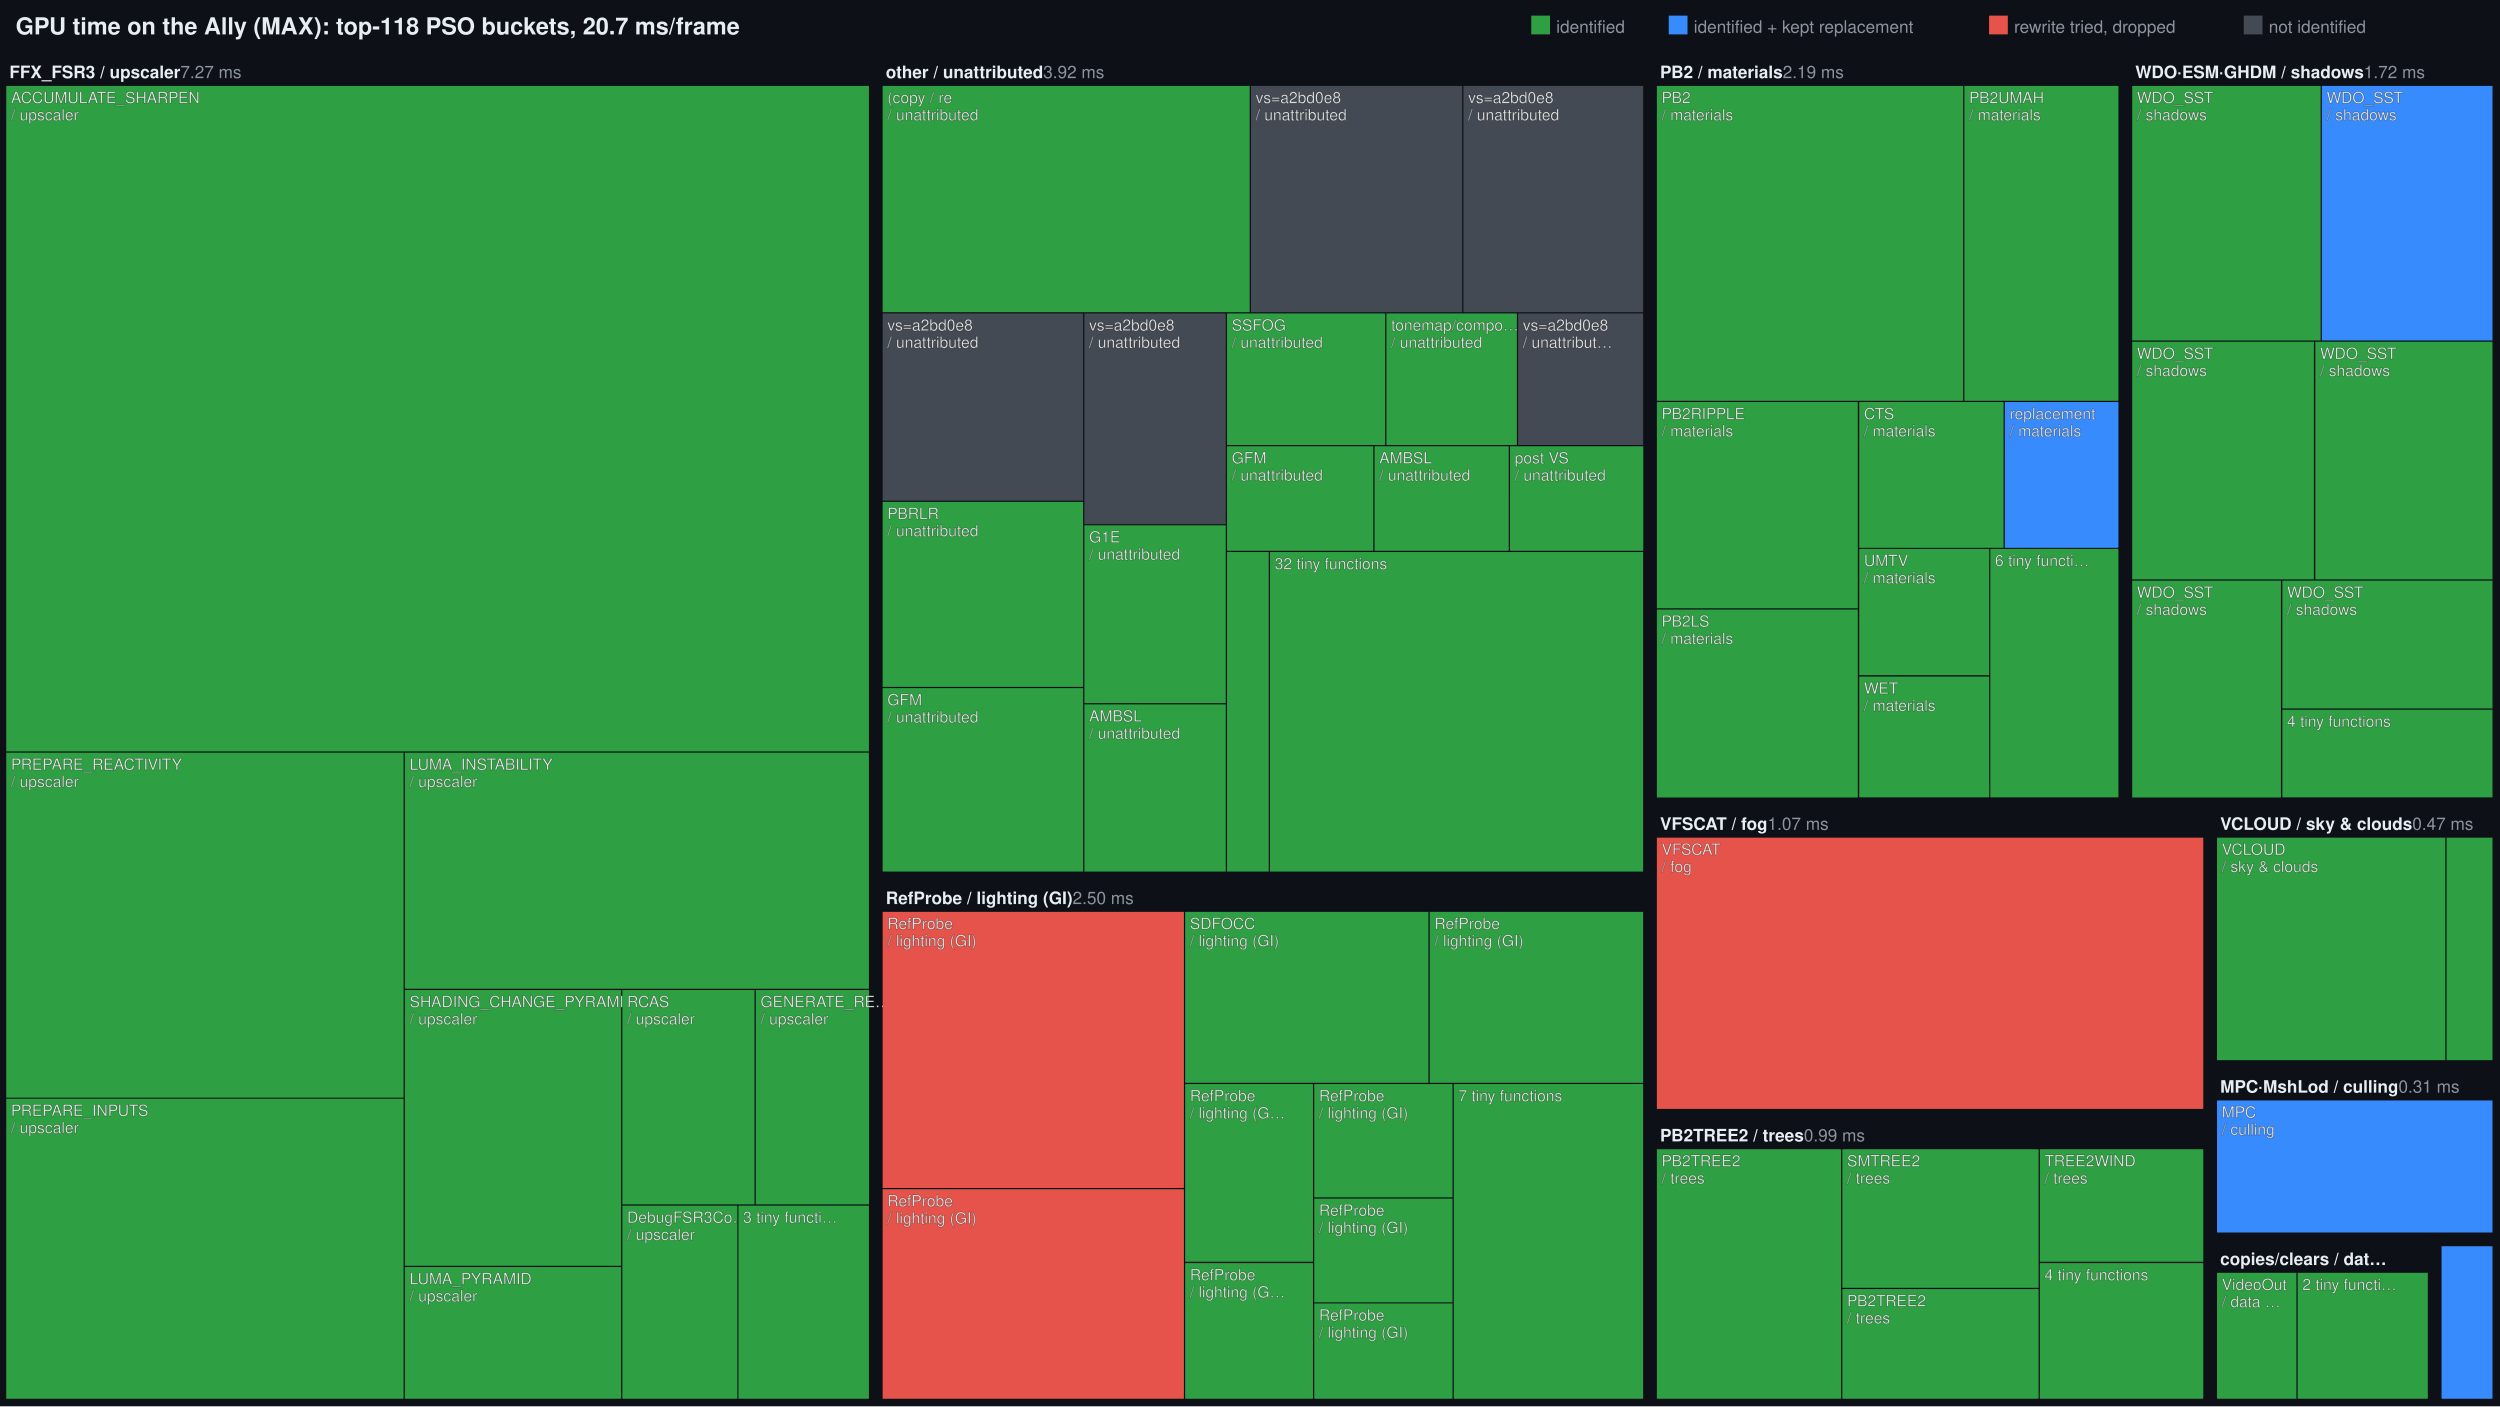
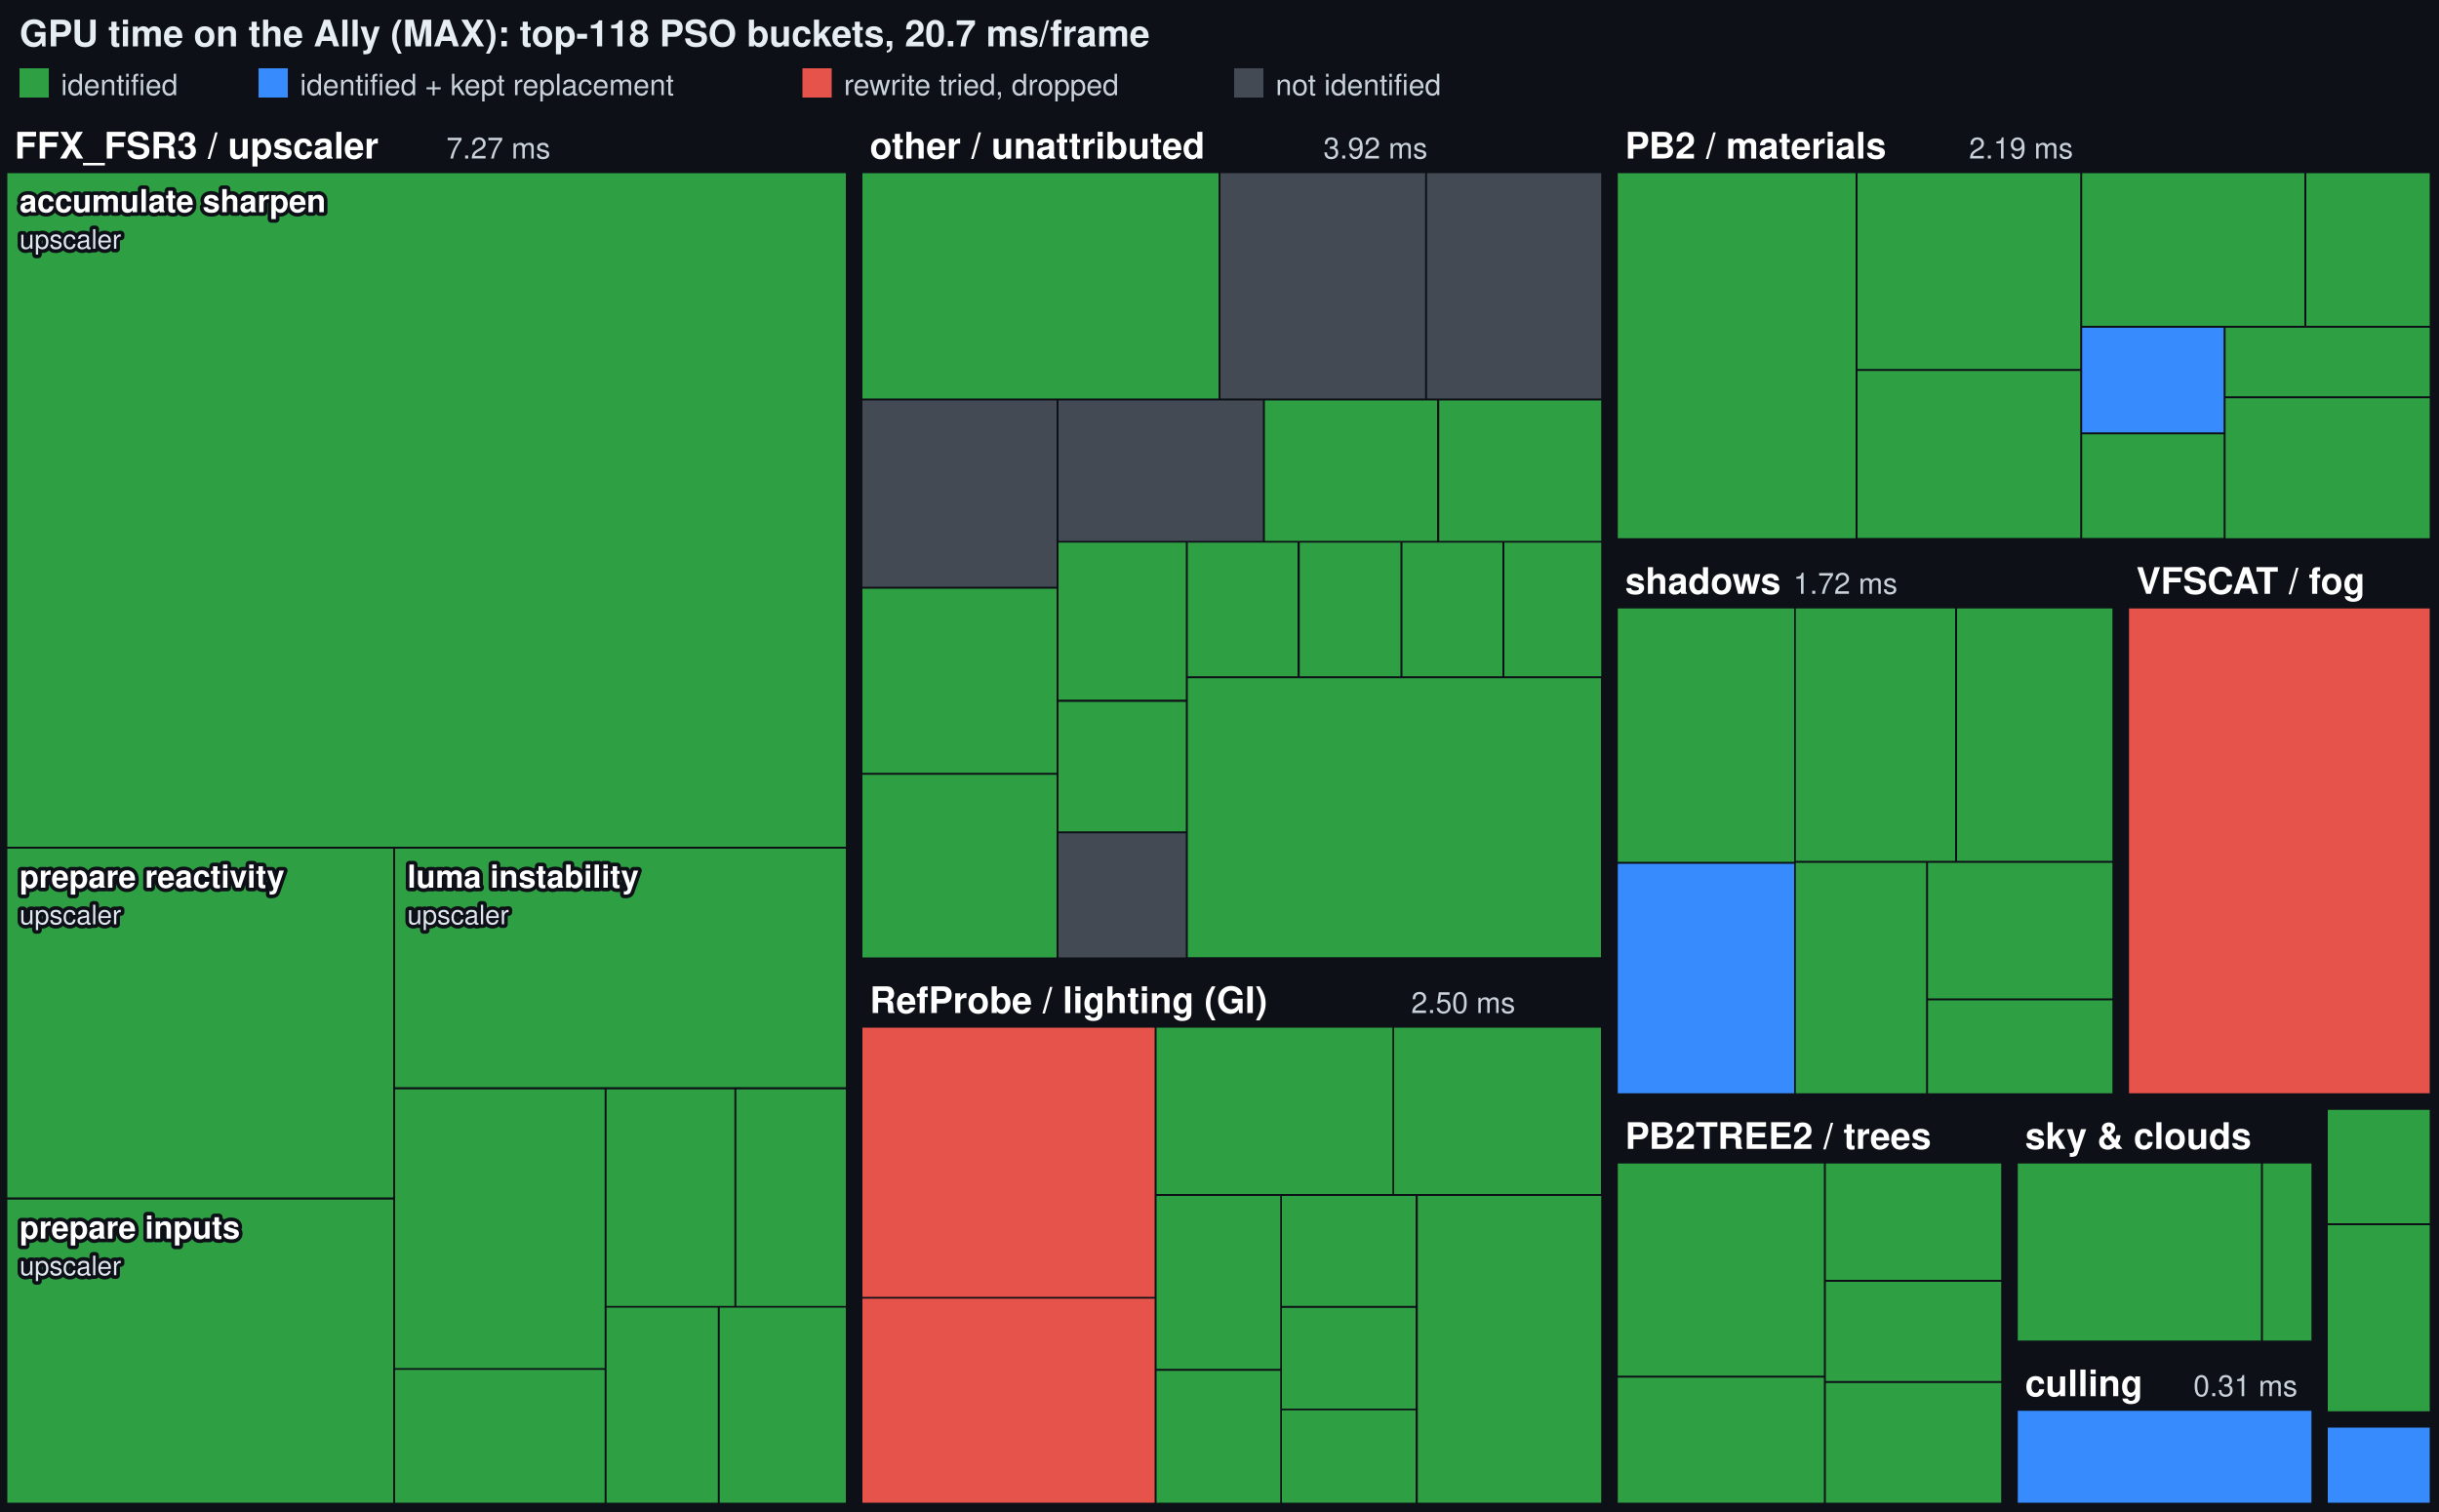
- <svg xmlns="http://www.w3.org/2000/svg" viewBox="0 0 1600 900" style="width:100%;height:auto" font-family="Segoe UI,Helvetica,Arial,sans-serif">
+ <svg xmlns="http://www.w3.org/2000/svg" viewBox="0 0 1000 620" style="width:100%;height:auto" font-family="Segoe UI,Helvetica,Arial,sans-serif">
  <rect width="100%" height="100%" fill="#0d1117" />
-   <text x="10" y="22" fill="#e6edf3" font-size="15" font-weight="600">GPU time on the Ally (MAX): top-118 PSO buckets, 20.7 ms/frame</text>
-   <rect x="980" y="10" width="12" height="12" fill="#2ea043" />
-   <text x="996" y="21" fill="#8b949e" font-size="11">identified</text>
-   <rect x="1068" y="10" width="12" height="12" fill="#388bfd" />
-   <text x="1084" y="21" fill="#8b949e" font-size="11">identified + kept replacement</text>
-   <rect x="1273" y="10" width="12" height="12" fill="#e5534b" />
-   <text x="1289" y="21" fill="#8b949e" font-size="11">rewrite tried, dropped</text>
-   <rect x="1436" y="10" width="12" height="12" fill="#444a54" />
-   <text x="1452" y="21" fill="#8b949e" font-size="11">not identified</text>
-   <rect x="4.0" y="55.0" width="552.1" height="425.9" fill="#2ea043" />
-   <text x="7.0" y="66.0" fill="#fff" stroke="#000" stroke-opacity=".35" stroke-width=".5" font-size="10">ACCUMULATE_SHARPEN</text>
-   <text x="7.0" y="77.0" fill="#fff" stroke="#000" stroke-opacity=".35" stroke-width=".5" font-size="10">/ upscaler</text>
-   <rect x="4.0" y="481.7" width="254.3" height="220.8" fill="#2ea043" />
-   <text x="7.0" y="492.7" fill="#fff" stroke="#000" stroke-opacity=".35" stroke-width=".5" font-size="10">PREPARE_REACTIVITY</text>
-   <text x="7.0" y="503.7" fill="#fff" stroke="#000" stroke-opacity=".35" stroke-width=".5" font-size="10">/ upscaler</text>
-   <rect x="4.0" y="703.2" width="254.3" height="192.0" fill="#2ea043" />
-   <text x="7.0" y="714.2" fill="#fff" stroke="#000" stroke-opacity=".35" stroke-width=".5" font-size="10">PREPARE_INPUTS</text>
-   <text x="7.0" y="725.2" fill="#fff" stroke="#000" stroke-opacity=".35" stroke-width=".5" font-size="10">/ upscaler</text>
-   <rect x="259.1" y="481.7" width="297.0" height="151.1" fill="#2ea043" />
-   <text x="262.1" y="492.7" fill="#fff" stroke="#000" stroke-opacity=".35" stroke-width=".5" font-size="10">LUMA_INSTABILITY</text>
-   <text x="262.1" y="503.7" fill="#fff" stroke="#000" stroke-opacity=".35" stroke-width=".5" font-size="10">/ upscaler</text>
-   <rect x="259.1" y="633.6" width="138.4" height="176.5" fill="#2ea043" />
-   <text x="262.1" y="644.6" fill="#fff" stroke="#000" stroke-opacity=".35" stroke-width=".5" font-size="10">SHADING_CHANGE_PYRAMID</text>
-   <text x="262.1" y="655.6" fill="#fff" stroke="#000" stroke-opacity=".35" stroke-width=".5" font-size="10">/ upscaler</text>
-   <rect x="259.1" y="810.9" width="138.4" height="84.3" fill="#2ea043" />
-   <text x="262.1" y="821.9" fill="#fff" stroke="#000" stroke-opacity=".35" stroke-width=".5" font-size="10">LUMA_PYRAMID</text>
-   <text x="262.1" y="832.9" fill="#fff" stroke="#000" stroke-opacity=".35" stroke-width=".5" font-size="10">/ upscaler</text>
-   <rect x="398.3" y="633.6" width="84.6" height="137.2" fill="#2ea043" />
-   <text x="401.3" y="644.6" fill="#fff" stroke="#000" stroke-opacity=".35" stroke-width=".5" font-size="10">RCAS</text>
-   <text x="401.3" y="655.6" fill="#fff" stroke="#000" stroke-opacity=".35" stroke-width=".5" font-size="10">/ upscaler</text>
-   <rect x="483.7" y="633.6" width="72.5" height="137.2" fill="#2ea043" />
-   <text x="486.7" y="644.6" fill="#fff" stroke="#000" stroke-opacity=".35" stroke-width=".5" font-size="10">GENERATE_RE…</text>
-   <text x="486.7" y="655.6" fill="#fff" stroke="#000" stroke-opacity=".35" stroke-width=".5" font-size="10">/ upscaler</text>
-   <rect x="398.3" y="771.6" width="73.6" height="123.6" fill="#2ea043" />
-   <text x="401.3" y="782.6" fill="#fff" stroke="#000" stroke-opacity=".35" stroke-width=".5" font-size="10">DebugFSR3Co…</text>
-   <text x="401.3" y="793.6" fill="#fff" stroke="#000" stroke-opacity=".35" stroke-width=".5" font-size="10">/ upscaler</text>
-   <rect x="472.6" y="771.6" width="83.5" height="123.6" fill="#2ea043" />
-   <text x="475.6" y="782.6" fill="#fff" stroke="#000" stroke-opacity=".35" stroke-width=".5" font-size="10">3 tiny functi…</text>
-   <text x="6.0" y="50.0" fill="#e6edf3" font-size="11" font-weight="600">FFX_FSR3 / upscaler<tspan fill="#8b949e" font-weight="400"> 7.27 ms</tspan>
-   </text>
-   <rect x="1060.4" y="536.1" width="349.7" height="173.6" fill="#e5534b" />
-   <text x="1063.4" y="547.1" fill="#fff" stroke="#000" stroke-opacity=".35" stroke-width=".5" font-size="10">VFSCAT</text>
-   <text x="1063.4" y="558.1" fill="#fff" stroke="#000" stroke-opacity=".35" stroke-width=".5" font-size="10">/ fog</text>
-   <text x="1062.4" y="531.1" fill="#e6edf3" font-size="11" font-weight="600">VFSCAT / fog<tspan fill="#8b949e" font-weight="400"> 1.07 ms</tspan>
-   </text>
-   <rect x="1060.4" y="55.0" width="196.0" height="201.5" fill="#2ea043" />
-   <text x="1063.4" y="66.0" fill="#fff" stroke="#000" stroke-opacity=".35" stroke-width=".5" font-size="10">PB2</text>
-   <text x="1063.4" y="77.0" fill="#fff" stroke="#000" stroke-opacity=".35" stroke-width=".5" font-size="10">/ materials</text>
-   <rect x="1257.2" y="55.0" width="98.6" height="201.5" fill="#2ea043" />
-   <text x="1260.2" y="66.0" fill="#fff" stroke="#000" stroke-opacity=".35" stroke-width=".5" font-size="10">PB2UMAH</text>
-   <text x="1260.2" y="77.0" fill="#fff" stroke="#000" stroke-opacity=".35" stroke-width=".5" font-size="10">/ materials</text>
-   <rect x="1060.4" y="257.3" width="128.6" height="132.0" fill="#2ea043" />
-   <text x="1063.4" y="268.3" fill="#fff" stroke="#000" stroke-opacity=".35" stroke-width=".5" font-size="10">PB2RIPPLE</text>
-   <text x="1063.4" y="279.3" fill="#fff" stroke="#000" stroke-opacity=".35" stroke-width=".5" font-size="10">/ materials</text>
-   <rect x="1060.4" y="390.1" width="128.6" height="120.3" fill="#2ea043" />
-   <text x="1063.4" y="401.1" fill="#fff" stroke="#000" stroke-opacity=".35" stroke-width=".5" font-size="10">PB2LS</text>
-   <text x="1063.4" y="412.1" fill="#fff" stroke="#000" stroke-opacity=".35" stroke-width=".5" font-size="10">/ materials</text>
-   <rect x="1189.9" y="257.3" width="92.4" height="93.3" fill="#2ea043" />
-   <text x="1192.9" y="268.3" fill="#fff" stroke="#000" stroke-opacity=".35" stroke-width=".5" font-size="10">CTS</text>
-   <text x="1192.9" y="279.3" fill="#fff" stroke="#000" stroke-opacity=".35" stroke-width=".5" font-size="10">/ materials</text>
-   <rect x="1283.1" y="257.3" width="72.7" height="93.3" fill="#388bfd" />
-   <text x="1286.1" y="268.3" fill="#fff" stroke="#000" stroke-opacity=".35" stroke-width=".5" font-size="10">replacement</text>
-   <text x="1286.1" y="279.3" fill="#fff" stroke="#000" stroke-opacity=".35" stroke-width=".5" font-size="10">/ materials</text>
-   <rect x="1189.9" y="351.3" width="83.2" height="80.8" fill="#2ea043" />
-   <text x="1192.9" y="362.3" fill="#fff" stroke="#000" stroke-opacity=".35" stroke-width=".5" font-size="10">UMTV</text>
-   <text x="1192.9" y="373.3" fill="#fff" stroke="#000" stroke-opacity=".35" stroke-width=".5" font-size="10">/ materials</text>
-   <rect x="1189.9" y="433.0" width="83.2" height="77.3" fill="#2ea043" />
-   <text x="1192.9" y="444.0" fill="#fff" stroke="#000" stroke-opacity=".35" stroke-width=".5" font-size="10">WET</text>
-   <text x="1192.9" y="455.0" fill="#fff" stroke="#000" stroke-opacity=".35" stroke-width=".5" font-size="10">/ materials</text>
-   <rect x="1273.8" y="351.3" width="82.0" height="159.0" fill="#2ea043" />
-   <text x="1276.8" y="362.3" fill="#fff" stroke="#000" stroke-opacity=".35" stroke-width=".5" font-size="10">6 tiny functi…</text>
-   <text x="1062.4" y="50.0" fill="#e6edf3" font-size="11" font-weight="600">PB2 / materials<tspan fill="#8b949e" font-weight="400"> 2.19 ms</tspan>
-   </text>
-   <rect x="564.9" y="583.6" width="192.8" height="176.7" fill="#e5534b" />
-   <text x="567.9" y="594.6" fill="#fff" stroke="#000" stroke-opacity=".35" stroke-width=".5" font-size="10">RefProbe</text>
-   <text x="567.9" y="605.6" fill="#fff" stroke="#000" stroke-opacity=".35" stroke-width=".5" font-size="10">/ lighting (GI)</text>
-   <rect x="564.9" y="761.1" width="192.8" height="134.1" fill="#e5534b" />
-   <text x="567.9" y="772.1" fill="#fff" stroke="#000" stroke-opacity=".35" stroke-width=".5" font-size="10">RefProbe</text>
-   <text x="567.9" y="783.1" fill="#fff" stroke="#000" stroke-opacity=".35" stroke-width=".5" font-size="10">/ lighting (GI)</text>
-   <rect x="758.5" y="583.6" width="155.7" height="109.4" fill="#2ea043" />
-   <text x="761.5" y="594.6" fill="#fff" stroke="#000" stroke-opacity=".35" stroke-width=".5" font-size="10">SDFOCC</text>
-   <text x="761.5" y="605.6" fill="#fff" stroke="#000" stroke-opacity=".35" stroke-width=".5" font-size="10">/ lighting (GI)</text>
-   <rect x="915.0" y="583.6" width="136.6" height="109.4" fill="#2ea043" />
-   <text x="918.0" y="594.6" fill="#fff" stroke="#000" stroke-opacity=".35" stroke-width=".5" font-size="10">RefProbe</text>
-   <text x="918.0" y="605.6" fill="#fff" stroke="#000" stroke-opacity=".35" stroke-width=".5" font-size="10">/ lighting (GI)</text>
-   <rect x="758.5" y="693.8" width="81.8" height="113.7" fill="#2ea043" />
-   <text x="761.5" y="704.8" fill="#fff" stroke="#000" stroke-opacity=".35" stroke-width=".5" font-size="10">RefProbe</text>
-   <text x="761.5" y="715.8" fill="#fff" stroke="#000" stroke-opacity=".35" stroke-width=".5" font-size="10">/ lighting (G…</text>
-   <rect x="758.5" y="808.4" width="81.8" height="86.8" fill="#2ea043" />
-   <text x="761.5" y="819.4" fill="#fff" stroke="#000" stroke-opacity=".35" stroke-width=".5" font-size="10">RefProbe</text>
-   <text x="761.5" y="830.4" fill="#fff" stroke="#000" stroke-opacity=".35" stroke-width=".5" font-size="10">/ lighting (G…</text>
-   <rect x="841.1" y="693.8" width="88.5" height="72.5" fill="#2ea043" />
-   <text x="844.1" y="704.8" fill="#fff" stroke="#000" stroke-opacity=".35" stroke-width=".5" font-size="10">RefProbe</text>
-   <text x="844.1" y="715.8" fill="#fff" stroke="#000" stroke-opacity=".35" stroke-width=".5" font-size="10">/ lighting (GI)</text>
-   <rect x="841.1" y="767.1" width="88.5" height="66.4" fill="#2ea043" />
-   <text x="844.1" y="778.1" fill="#fff" stroke="#000" stroke-opacity=".35" stroke-width=".5" font-size="10">RefProbe</text>
-   <text x="844.1" y="789.1" fill="#fff" stroke="#000" stroke-opacity=".35" stroke-width=".5" font-size="10">/ lighting (GI)</text>
-   <rect x="841.1" y="834.2" width="88.5" height="61.0" fill="#2ea043" />
-   <text x="844.1" y="845.2" fill="#fff" stroke="#000" stroke-opacity=".35" stroke-width=".5" font-size="10">RefProbe</text>
-   <text x="844.1" y="856.2" fill="#fff" stroke="#000" stroke-opacity=".35" stroke-width=".5" font-size="10">/ lighting (GI)</text>
-   <rect x="930.4" y="693.8" width="121.2" height="201.4" fill="#2ea043" />
-   <text x="933.4" y="704.8" fill="#fff" stroke="#000" stroke-opacity=".35" stroke-width=".5" font-size="10">7 tiny functions</text>
-   <text x="566.9" y="578.6" fill="#e6edf3" font-size="11" font-weight="600">RefProbe / lighting (GI)<tspan fill="#8b949e" font-weight="400"> 2.50 ms</tspan>
-   </text>
-   <rect x="564.9" y="55.0" width="234.9" height="144.8" fill="#2ea043" />
-   <text x="567.9" y="66.0" fill="#fff" stroke="#000" stroke-opacity=".35" stroke-width=".5" font-size="10">(copy / re</text>
-   <text x="567.9" y="77.0" fill="#fff" stroke="#000" stroke-opacity=".35" stroke-width=".5" font-size="10">/ unattributed</text>
-   <rect x="800.6" y="55.0" width="135.2" height="144.8" fill="#444a54" />
-   <text x="803.6" y="66.0" fill="#fff" stroke="#000" stroke-opacity=".35" stroke-width=".5" font-size="10">vs=a2bd0e8</text>
-   <text x="803.6" y="77.0" fill="#fff" stroke="#000" stroke-opacity=".35" stroke-width=".5" font-size="10">/ unattributed</text>
-   <rect x="936.6" y="55.0" width="115.0" height="144.8" fill="#444a54" />
-   <text x="939.6" y="66.0" fill="#fff" stroke="#000" stroke-opacity=".35" stroke-width=".5" font-size="10">vs=a2bd0e8</text>
-   <text x="939.6" y="77.0" fill="#fff" stroke="#000" stroke-opacity=".35" stroke-width=".5" font-size="10">/ unattributed</text>
-   <rect x="564.9" y="200.6" width="128.3" height="119.8" fill="#444a54" />
-   <text x="567.9" y="211.6" fill="#fff" stroke="#000" stroke-opacity=".35" stroke-width=".5" font-size="10">vs=a2bd0e8</text>
-   <text x="567.9" y="222.6" fill="#fff" stroke="#000" stroke-opacity=".35" stroke-width=".5" font-size="10">/ unattributed</text>
-   <rect x="564.9" y="321.2" width="128.3" height="118.4" fill="#2ea043" />
-   <text x="567.9" y="332.2" fill="#fff" stroke="#000" stroke-opacity=".35" stroke-width=".5" font-size="10">PBRLR</text>
-   <text x="567.9" y="343.2" fill="#fff" stroke="#000" stroke-opacity=".35" stroke-width=".5" font-size="10">/ unattributed</text>
-   <rect x="564.9" y="440.4" width="128.3" height="117.4" fill="#2ea043" />
-   <text x="567.9" y="451.4" fill="#fff" stroke="#000" stroke-opacity=".35" stroke-width=".5" font-size="10">GFM</text>
-   <text x="567.9" y="462.4" fill="#fff" stroke="#000" stroke-opacity=".35" stroke-width=".5" font-size="10">/ unattributed</text>
-   <rect x="694.0" y="200.6" width="90.5" height="134.9" fill="#444a54" />
-   <text x="697.0" y="211.6" fill="#fff" stroke="#000" stroke-opacity=".35" stroke-width=".5" font-size="10">vs=a2bd0e8</text>
-   <text x="697.0" y="222.6" fill="#fff" stroke="#000" stroke-opacity=".35" stroke-width=".5" font-size="10">/ unattributed</text>
-   <rect x="694.0" y="336.2" width="90.5" height="113.8" fill="#2ea043" />
-   <text x="697.0" y="347.2" fill="#fff" stroke="#000" stroke-opacity=".35" stroke-width=".5" font-size="10">G1E</text>
-   <text x="697.0" y="358.2" fill="#fff" stroke="#000" stroke-opacity=".35" stroke-width=".5" font-size="10">/ unattributed</text>
-   <rect x="694.0" y="450.8" width="90.5" height="107.0" fill="#2ea043" />
-   <text x="697.0" y="461.8" fill="#fff" stroke="#000" stroke-opacity=".35" stroke-width=".5" font-size="10">AMBSL</text>
-   <text x="697.0" y="472.8" fill="#fff" stroke="#000" stroke-opacity=".35" stroke-width=".5" font-size="10">/ unattributed</text>
-   <rect x="785.3" y="200.6" width="101.2" height="84.2" fill="#2ea043" />
-   <text x="788.3" y="211.6" fill="#fff" stroke="#000" stroke-opacity=".35" stroke-width=".5" font-size="10">SSFOG</text>
-   <text x="788.3" y="222.6" fill="#fff" stroke="#000" stroke-opacity=".35" stroke-width=".5" font-size="10">/ unattributed</text>
-   <rect x="887.3" y="200.6" width="83.5" height="84.2" fill="#2ea043" />
-   <text x="890.3" y="211.6" fill="#fff" stroke="#000" stroke-opacity=".35" stroke-width=".5" font-size="10">tonemap/compo…</text>
-   <text x="890.3" y="222.6" fill="#fff" stroke="#000" stroke-opacity=".35" stroke-width=".5" font-size="10">/ unattributed</text>
-   <rect x="971.6" y="200.6" width="80.0" height="84.2" fill="#444a54" />
-   <text x="974.6" y="211.6" fill="#fff" stroke="#000" stroke-opacity=".35" stroke-width=".5" font-size="10">vs=a2bd0e8</text>
-   <text x="974.6" y="222.6" fill="#fff" stroke="#000" stroke-opacity=".35" stroke-width=".5" font-size="10">/ unattribut…</text>
-   <rect x="785.3" y="285.6" width="93.6" height="66.9" fill="#2ea043" />
-   <text x="788.3" y="296.6" fill="#fff" stroke="#000" stroke-opacity=".35" stroke-width=".5" font-size="10">GFM</text>
-   <text x="788.3" y="307.6" fill="#fff" stroke="#000" stroke-opacity=".35" stroke-width=".5" font-size="10">/ unattributed</text>
-   <rect x="879.7" y="285.6" width="85.9" height="66.9" fill="#2ea043" />
-   <text x="882.7" y="296.6" fill="#fff" stroke="#000" stroke-opacity=".35" stroke-width=".5" font-size="10">AMBSL</text>
-   <text x="882.7" y="307.6" fill="#fff" stroke="#000" stroke-opacity=".35" stroke-width=".5" font-size="10">/ unattributed</text>
-   <rect x="966.4" y="285.6" width="85.3" height="66.9" fill="#2ea043" />
-   <text x="969.4" y="296.6" fill="#fff" stroke="#000" stroke-opacity=".35" stroke-width=".5" font-size="10">post VS</text>
-   <text x="969.4" y="307.6" fill="#fff" stroke="#000" stroke-opacity=".35" stroke-width=".5" font-size="10">/ unattributed</text>
-   <rect x="785.3" y="353.3" width="26.7" height="204.5" fill="#2ea043" />
-   <rect x="812.8" y="353.3" width="238.8" height="204.5" fill="#2ea043" />
-   <text x="815.8" y="364.3" fill="#fff" stroke="#000" stroke-opacity=".35" stroke-width=".5" font-size="10">32 tiny functions</text>
-   <text x="566.9" y="50.0" fill="#e6edf3" font-size="11" font-weight="600">other / unattributed<tspan fill="#8b949e" font-weight="400"> 3.92 ms</tspan>
-   </text>
-   <rect x="1418.9" y="536.1" width="146.1" height="142.4" fill="#2ea043" />
-   <text x="1421.9" y="547.1" fill="#fff" stroke="#000" stroke-opacity=".35" stroke-width=".5" font-size="10">VCLOUD</text>
-   <text x="1421.9" y="558.1" fill="#fff" stroke="#000" stroke-opacity=".35" stroke-width=".5" font-size="10">/ sky &amp; clouds</text>
-   <rect x="1565.8" y="536.1" width="29.4" height="142.4" fill="#2ea043" />
-   <text x="1420.9" y="531.1" fill="#e6edf3" font-size="11" font-weight="600">VCLOUD / sky &amp; clouds<tspan fill="#8b949e" font-weight="400"> 0.47 ms</tspan>
-   </text>
-   <rect x="1060.4" y="735.5" width="117.9" height="159.7" fill="#2ea043" />
-   <text x="1063.4" y="746.5" fill="#fff" stroke="#000" stroke-opacity=".35" stroke-width=".5" font-size="10">PB2TREE2</text>
-   <text x="1063.4" y="757.5" fill="#fff" stroke="#000" stroke-opacity=".35" stroke-width=".5" font-size="10">/ trees</text>
-   <rect x="1179.1" y="735.5" width="125.6" height="88.7" fill="#2ea043" />
-   <text x="1182.1" y="746.5" fill="#fff" stroke="#000" stroke-opacity=".35" stroke-width=".5" font-size="10">SMTREE2</text>
-   <text x="1182.1" y="757.5" fill="#fff" stroke="#000" stroke-opacity=".35" stroke-width=".5" font-size="10">/ trees</text>
-   <rect x="1179.1" y="825.0" width="125.6" height="70.2" fill="#2ea043" />
-   <text x="1182.1" y="836.0" fill="#fff" stroke="#000" stroke-opacity=".35" stroke-width=".5" font-size="10">PB2TREE2</text>
-   <text x="1182.1" y="847.0" fill="#fff" stroke="#000" stroke-opacity=".35" stroke-width=".5" font-size="10">/ trees</text>
-   <rect x="1305.5" y="735.5" width="104.6" height="72.0" fill="#2ea043" />
-   <text x="1308.5" y="746.5" fill="#fff" stroke="#000" stroke-opacity=".35" stroke-width=".5" font-size="10">TREE2WIND</text>
-   <text x="1308.5" y="757.5" fill="#fff" stroke="#000" stroke-opacity=".35" stroke-width=".5" font-size="10">/ trees</text>
-   <rect x="1305.5" y="808.4" width="104.6" height="86.8" fill="#2ea043" />
-   <text x="1308.5" y="819.4" fill="#fff" stroke="#000" stroke-opacity=".35" stroke-width=".5" font-size="10">4 tiny functions</text>
-   <text x="1062.4" y="730.5" fill="#e6edf3" font-size="11" font-weight="600">PB2TREE2 / trees<tspan fill="#8b949e" font-weight="400"> 0.99 ms</tspan>
-   </text>
-   <rect x="1364.6" y="55.0" width="120.6" height="162.9" fill="#2ea043" />
-   <text x="1367.6" y="66.0" fill="#fff" stroke="#000" stroke-opacity=".35" stroke-width=".5" font-size="10">WDO_SST</text>
-   <text x="1367.6" y="77.0" fill="#fff" stroke="#000" stroke-opacity=".35" stroke-width=".5" font-size="10">/ shadows</text>
-   <rect x="1486.0" y="55.0" width="109.2" height="162.9" fill="#388bfd" />
-   <text x="1489.0" y="66.0" fill="#fff" stroke="#000" stroke-opacity=".35" stroke-width=".5" font-size="10">WDO_SST</text>
-   <text x="1489.0" y="77.0" fill="#fff" stroke="#000" stroke-opacity=".35" stroke-width=".5" font-size="10">/ shadows</text>
-   <rect x="1364.6" y="218.7" width="116.3" height="152.1" fill="#2ea043" />
-   <text x="1367.6" y="229.7" fill="#fff" stroke="#000" stroke-opacity=".35" stroke-width=".5" font-size="10">WDO_SST</text>
-   <text x="1367.6" y="240.7" fill="#fff" stroke="#000" stroke-opacity=".35" stroke-width=".5" font-size="10">/ shadows</text>
-   <rect x="1481.8" y="218.7" width="113.4" height="152.1" fill="#2ea043" />
-   <text x="1484.8" y="229.7" fill="#fff" stroke="#000" stroke-opacity=".35" stroke-width=".5" font-size="10">WDO_SST</text>
-   <text x="1484.8" y="240.7" fill="#fff" stroke="#000" stroke-opacity=".35" stroke-width=".5" font-size="10">/ shadows</text>
-   <rect x="1364.6" y="371.6" width="95.2" height="138.8" fill="#2ea043" />
-   <text x="1367.6" y="382.6" fill="#fff" stroke="#000" stroke-opacity=".35" stroke-width=".5" font-size="10">WDO_SST</text>
-   <text x="1367.6" y="393.6" fill="#fff" stroke="#000" stroke-opacity=".35" stroke-width=".5" font-size="10">/ shadows</text>
-   <rect x="1460.7" y="371.6" width="134.5" height="81.8" fill="#2ea043" />
-   <text x="1463.7" y="382.6" fill="#fff" stroke="#000" stroke-opacity=".35" stroke-width=".5" font-size="10">WDO_SST</text>
-   <text x="1463.7" y="393.6" fill="#fff" stroke="#000" stroke-opacity=".35" stroke-width=".5" font-size="10">/ shadows</text>
-   <rect x="1460.7" y="454.2" width="134.5" height="56.1" fill="#2ea043" />
-   <text x="1463.7" y="465.2" fill="#fff" stroke="#000" stroke-opacity=".35" stroke-width=".5" font-size="10">4 tiny functions</text>
-   <text x="1366.6" y="50.0" fill="#e6edf3" font-size="11" font-weight="600">WDO·ESM·GHDM / shadows<tspan fill="#8b949e" font-weight="400"> 1.72 ms</tspan>
-   </text>
-   <rect x="1418.9" y="704.3" width="176.3" height="84.5" fill="#388bfd" />
-   <text x="1421.9" y="715.3" fill="#fff" stroke="#000" stroke-opacity=".35" stroke-width=".5" font-size="10">MPC</text>
-   <text x="1421.9" y="726.3" fill="#fff" stroke="#000" stroke-opacity=".35" stroke-width=".5" font-size="10">/ culling</text>
-   <text x="1420.9" y="699.3" fill="#e6edf3" font-size="11" font-weight="600">MPC·MshLod / culling<tspan fill="#8b949e" font-weight="400"> 0.31 ms</tspan>
-   </text>
-   <rect x="1418.9" y="814.6" width="50.8" height="80.6" fill="#2ea043" />
-   <text x="1421.9" y="825.6" fill="#fff" stroke="#000" stroke-opacity=".35" stroke-width=".5" font-size="10">VideoOut</text>
-   <text x="1421.9" y="836.6" fill="#fff" stroke="#000" stroke-opacity=".35" stroke-width=".5" font-size="10">/ data …</text>
-   <rect x="1470.5" y="814.6" width="83.3" height="80.6" fill="#2ea043" />
-   <text x="1473.5" y="825.6" fill="#fff" stroke="#000" stroke-opacity=".35" stroke-width=".5" font-size="10">2 tiny functi…</text>
-   <text x="1420.9" y="809.6" fill="#e6edf3" font-size="11" font-weight="600">copies/clears / dat…<tspan fill="#8b949e" font-weight="400"> </tspan>
-   </text>
-   <rect x="1562.6" y="797.6" width="32.6" height="97.6" fill="#388bfd" />
+   <text x="8" y="19" fill="#e6edf3" font-size="15" font-weight="700">GPU time on the Ally (MAX): top-118 PSO buckets, 20.7 ms/frame</text>
+   <rect x="8" y="28" width="12" height="12" fill="#2ea043" />
+   <text x="25" y="39" fill="#c9d1d9" font-size="12">identified</text>
+   <rect x="106" y="28" width="12" height="12" fill="#388bfd" />
+   <text x="123" y="39" fill="#c9d1d9" font-size="12">identified + kept replacement</text>
+   <rect x="329" y="28" width="12" height="12" fill="#e5534b" />
+   <text x="346" y="39" fill="#c9d1d9" font-size="12">rewrite tried, dropped</text>
+   <rect x="506" y="28" width="12" height="12" fill="#444a54" />
+   <text x="523" y="39" fill="#c9d1d9" font-size="12">not identified</text>
+   <rect x="3.0" y="71.0" width="343.8" height="276.2" fill="#2ea043" />
+   <text x="8.0" y="87.0" fill="#fff" font-size="13" font-weight="600" stroke="#0d1117" stroke-width="3" stroke-linejoin="round" paint-order="stroke">accumulate sharpen</text>
+   <text x="8.0" y="102.0" fill="#dfe6ee" font-size="11" font-weight="400" stroke="#0d1117" stroke-width="3" stroke-linejoin="round" paint-order="stroke">upscaler</text>
+   <rect x="3.0" y="348.0" width="158.2" height="143.0" fill="#2ea043" />
+   <text x="8.0" y="364.0" fill="#fff" font-size="13" font-weight="600" stroke="#0d1117" stroke-width="3" stroke-linejoin="round" paint-order="stroke">prepare reactivity</text>
+   <text x="8.0" y="379.0" fill="#dfe6ee" font-size="11" font-weight="400" stroke="#0d1117" stroke-width="3" stroke-linejoin="round" paint-order="stroke">upscaler</text>
+   <rect x="3.0" y="491.9" width="158.2" height="124.3" fill="#2ea043" />
+   <text x="8.0" y="507.9" fill="#fff" font-size="13" font-weight="600" stroke="#0d1117" stroke-width="3" stroke-linejoin="round" paint-order="stroke">prepare inputs</text>
+   <text x="8.0" y="522.9" fill="#dfe6ee" font-size="11" font-weight="400" stroke="#0d1117" stroke-width="3" stroke-linejoin="round" paint-order="stroke">upscaler</text>
+   <rect x="162.0" y="348.0" width="184.8" height="97.8" fill="#2ea043" />
+   <text x="167.0" y="364.0" fill="#fff" font-size="13" font-weight="600" stroke="#0d1117" stroke-width="3" stroke-linejoin="round" paint-order="stroke">luma instability</text>
+   <text x="167.0" y="379.0" fill="#dfe6ee" font-size="11" font-weight="400" stroke="#0d1117" stroke-width="3" stroke-linejoin="round" paint-order="stroke">upscaler</text>
+   <rect x="162.0" y="446.7" width="85.9" height="114.3" fill="#2ea043" />
+   <rect x="162.0" y="561.7" width="85.9" height="54.5" fill="#2ea043" />
+   <rect x="248.7" y="446.7" width="52.4" height="88.8" fill="#2ea043" />
+   <rect x="301.9" y="446.7" width="44.9" height="88.8" fill="#2ea043" />
+   <rect x="248.7" y="536.2" width="45.6" height="80.0" fill="#2ea043" />
+   <rect x="295.1" y="536.2" width="51.7" height="80.0" fill="#2ea043" />
+   <text x="6.0" y="65.0" fill="#fff" font-size="15" font-weight="700" stroke="#0d1117" stroke-width="3" stroke-linejoin="round" paint-order="stroke">FFX_FSR3 / upscaler</text>
+   <text x="183.0" y="65.0" fill="#c9d1d9" font-size="12" font-weight="400" stroke="#0d1117" stroke-width="3" stroke-linejoin="round" paint-order="stroke">7.27 ms</text>
+   <rect x="872.9" y="249.5" width="123.3" height="198.8" fill="#e5534b" />
+   <text x="875.9" y="243.5" fill="#fff" font-size="15" font-weight="700" stroke="#0d1117" stroke-width="3" stroke-linejoin="round" paint-order="stroke">VFSCAT / fog</text>
+   <rect x="663.3" y="71.0" width="97.5" height="149.7" fill="#2ea043" />
+   <rect x="761.6" y="71.0" width="91.3" height="80.3" fill="#2ea043" />
+   <rect x="761.6" y="152.1" width="91.3" height="68.5" fill="#2ea043" />
+   <rect x="853.7" y="71.0" width="91.1" height="62.6" fill="#2ea043" />
+   <rect x="945.6" y="71.0" width="50.6" height="62.6" fill="#2ea043" />
+   <rect x="853.7" y="134.4" width="58.0" height="42.9" fill="#388bfd" />
+   <rect x="853.7" y="178.1" width="58.0" height="42.5" fill="#2ea043" />
+   <rect x="912.5" y="134.4" width="83.7" height="28.1" fill="#2ea043" />
+   <rect x="912.5" y="163.3" width="83.7" height="57.4" fill="#2ea043" />
+   <text x="666.3" y="65.0" fill="#fff" font-size="15" font-weight="700" stroke="#0d1117" stroke-width="3" stroke-linejoin="round" paint-order="stroke">PB2 / materials</text>
+   <text x="807.3" y="65.0" fill="#c9d1d9" font-size="12" font-weight="400" stroke="#0d1117" stroke-width="3" stroke-linejoin="round" paint-order="stroke">2.19 ms</text>
+   <rect x="353.6" y="421.4" width="119.8" height="110.4" fill="#e5534b" />
+   <rect x="353.6" y="532.5" width="119.8" height="83.7" fill="#e5534b" />
+   <rect x="474.2" y="421.4" width="96.7" height="68.2" fill="#2ea043" />
+   <rect x="571.6" y="421.4" width="84.8" height="68.2" fill="#2ea043" />
+   <rect x="474.2" y="490.4" width="50.7" height="70.9" fill="#2ea043" />
+   <rect x="474.2" y="562.1" width="50.7" height="54.1" fill="#2ea043" />
+   <rect x="525.6" y="490.4" width="54.8" height="45.1" fill="#2ea043" />
+   <rect x="525.6" y="536.3" width="54.8" height="41.3" fill="#2ea043" />
+   <rect x="525.6" y="578.3" width="54.8" height="37.9" fill="#2ea043" />
+   <rect x="581.3" y="490.4" width="75.2" height="125.8" fill="#2ea043" />
+   <text x="356.6" y="415.4" fill="#fff" font-size="15" font-weight="700" stroke="#0d1117" stroke-width="3" stroke-linejoin="round" paint-order="stroke">RefProbe / lighting (GI)</text>
+   <text x="578.6" y="415.4" fill="#c9d1d9" font-size="12" font-weight="400" stroke="#0d1117" stroke-width="3" stroke-linejoin="round" paint-order="stroke">2.50 ms</text>
+   <rect x="353.6" y="71.0" width="146.0" height="92.4" fill="#2ea043" />
+   <rect x="500.4" y="71.0" width="83.9" height="92.4" fill="#444a54" />
+   <rect x="585.1" y="71.0" width="71.4" height="92.4" fill="#444a54" />
+   <rect x="353.6" y="164.2" width="79.6" height="76.4" fill="#444a54" />
+   <rect x="353.6" y="241.4" width="79.6" height="75.5" fill="#2ea043" />
+   <rect x="353.6" y="317.7" width="79.6" height="74.9" fill="#2ea043" />
+   <rect x="434.0" y="164.2" width="83.8" height="57.6" fill="#444a54" />
+   <rect x="518.6" y="164.2" width="70.6" height="57.6" fill="#2ea043" />
+   <rect x="590.1" y="164.2" width="66.4" height="57.6" fill="#2ea043" />
+   <rect x="434.0" y="222.5" width="52.2" height="64.4" fill="#2ea043" />
+   <rect x="434.0" y="287.8" width="52.2" height="53.1" fill="#2ea043" />
+   <rect x="434.0" y="341.7" width="52.2" height="50.9" fill="#444a54" />
+   <rect x="487.0" y="222.5" width="45.0" height="54.8" fill="#2ea043" />
+   <rect x="532.9" y="222.5" width="41.3" height="54.8" fill="#2ea043" />
+   <rect x="575.0" y="222.5" width="41.0" height="54.8" fill="#2ea043" />
+   <rect x="616.8" y="222.5" width="39.7" height="54.8" fill="#2ea043" />
+   <rect x="487.0" y="278.1" width="169.4" height="114.4" fill="#2ea043" />
+   <text x="356.6" y="65.0" fill="#fff" font-size="15" font-weight="700" stroke="#0d1117" stroke-width="3" stroke-linejoin="round" paint-order="stroke">other / unattributed</text>
+   <text x="542.6" y="65.0" fill="#c9d1d9" font-size="12" font-weight="400" stroke="#0d1117" stroke-width="3" stroke-linejoin="round" paint-order="stroke">3.92 ms</text>
+   <rect x="827.3" y="477.1" width="99.7" height="72.6" fill="#2ea043" />
+   <rect x="927.8" y="477.1" width="19.9" height="72.6" fill="#2ea043" />
+   <text x="830.3" y="471.1" fill="#fff" font-size="15" font-weight="700" stroke="#0d1117" stroke-width="3" stroke-linejoin="round" paint-order="stroke">sky &amp; clouds</text>
+   <rect x="663.3" y="477.1" width="84.5" height="87.0" fill="#2ea043" />
+   <rect x="663.3" y="564.9" width="84.5" height="51.3" fill="#2ea043" />
+   <rect x="748.6" y="477.1" width="71.9" height="47.7" fill="#2ea043" />
+   <rect x="748.6" y="525.6" width="71.9" height="40.7" fill="#2ea043" />
+   <rect x="748.6" y="567.1" width="71.9" height="49.1" fill="#2ea043" />
+   <text x="666.3" y="471.1" fill="#fff" font-size="15" font-weight="700" stroke="#0d1117" stroke-width="3" stroke-linejoin="round" paint-order="stroke">PB2TREE2 / trees</text>
+   <rect x="663.3" y="249.5" width="72.3" height="103.9" fill="#2ea043" />
+   <rect x="663.3" y="354.2" width="72.3" height="94.1" fill="#388bfd" />
+   <rect x="736.3" y="249.5" width="65.3" height="103.5" fill="#2ea043" />
+   <rect x="802.4" y="249.5" width="63.7" height="103.5" fill="#2ea043" />
+   <rect x="736.3" y="353.8" width="53.4" height="94.5" fill="#2ea043" />
+   <rect x="790.5" y="353.8" width="75.6" height="55.6" fill="#2ea043" />
+   <rect x="790.5" y="410.2" width="75.6" height="38.1" fill="#2ea043" />
+   <text x="666.3" y="243.5" fill="#fff" font-size="15" font-weight="700" stroke="#0d1117" stroke-width="3" stroke-linejoin="round" paint-order="stroke">shadows</text>
+   <text x="735.3" y="243.5" fill="#c9d1d9" font-size="12" font-weight="400" stroke="#0d1117" stroke-width="3" stroke-linejoin="round" paint-order="stroke">1.72 ms</text>
+   <rect x="827.3" y="578.5" width="120.4" height="37.7" fill="#388bfd" />
+   <text x="830.3" y="572.5" fill="#fff" font-size="15" font-weight="700" stroke="#0d1117" stroke-width="3" stroke-linejoin="round" paint-order="stroke">culling</text>
+   <text x="899.3" y="572.5" fill="#c9d1d9" font-size="12" font-weight="400" stroke="#0d1117" stroke-width="3" stroke-linejoin="round" paint-order="stroke">0.31 ms</text>
+   <rect x="954.4" y="455.1" width="41.8" height="46.5" fill="#2ea043" />
+   <rect x="954.4" y="502.4" width="41.8" height="76.3" fill="#2ea043" />
+   <rect x="954.4" y="585.4" width="41.8" height="30.8" fill="#388bfd" />
</svg>
